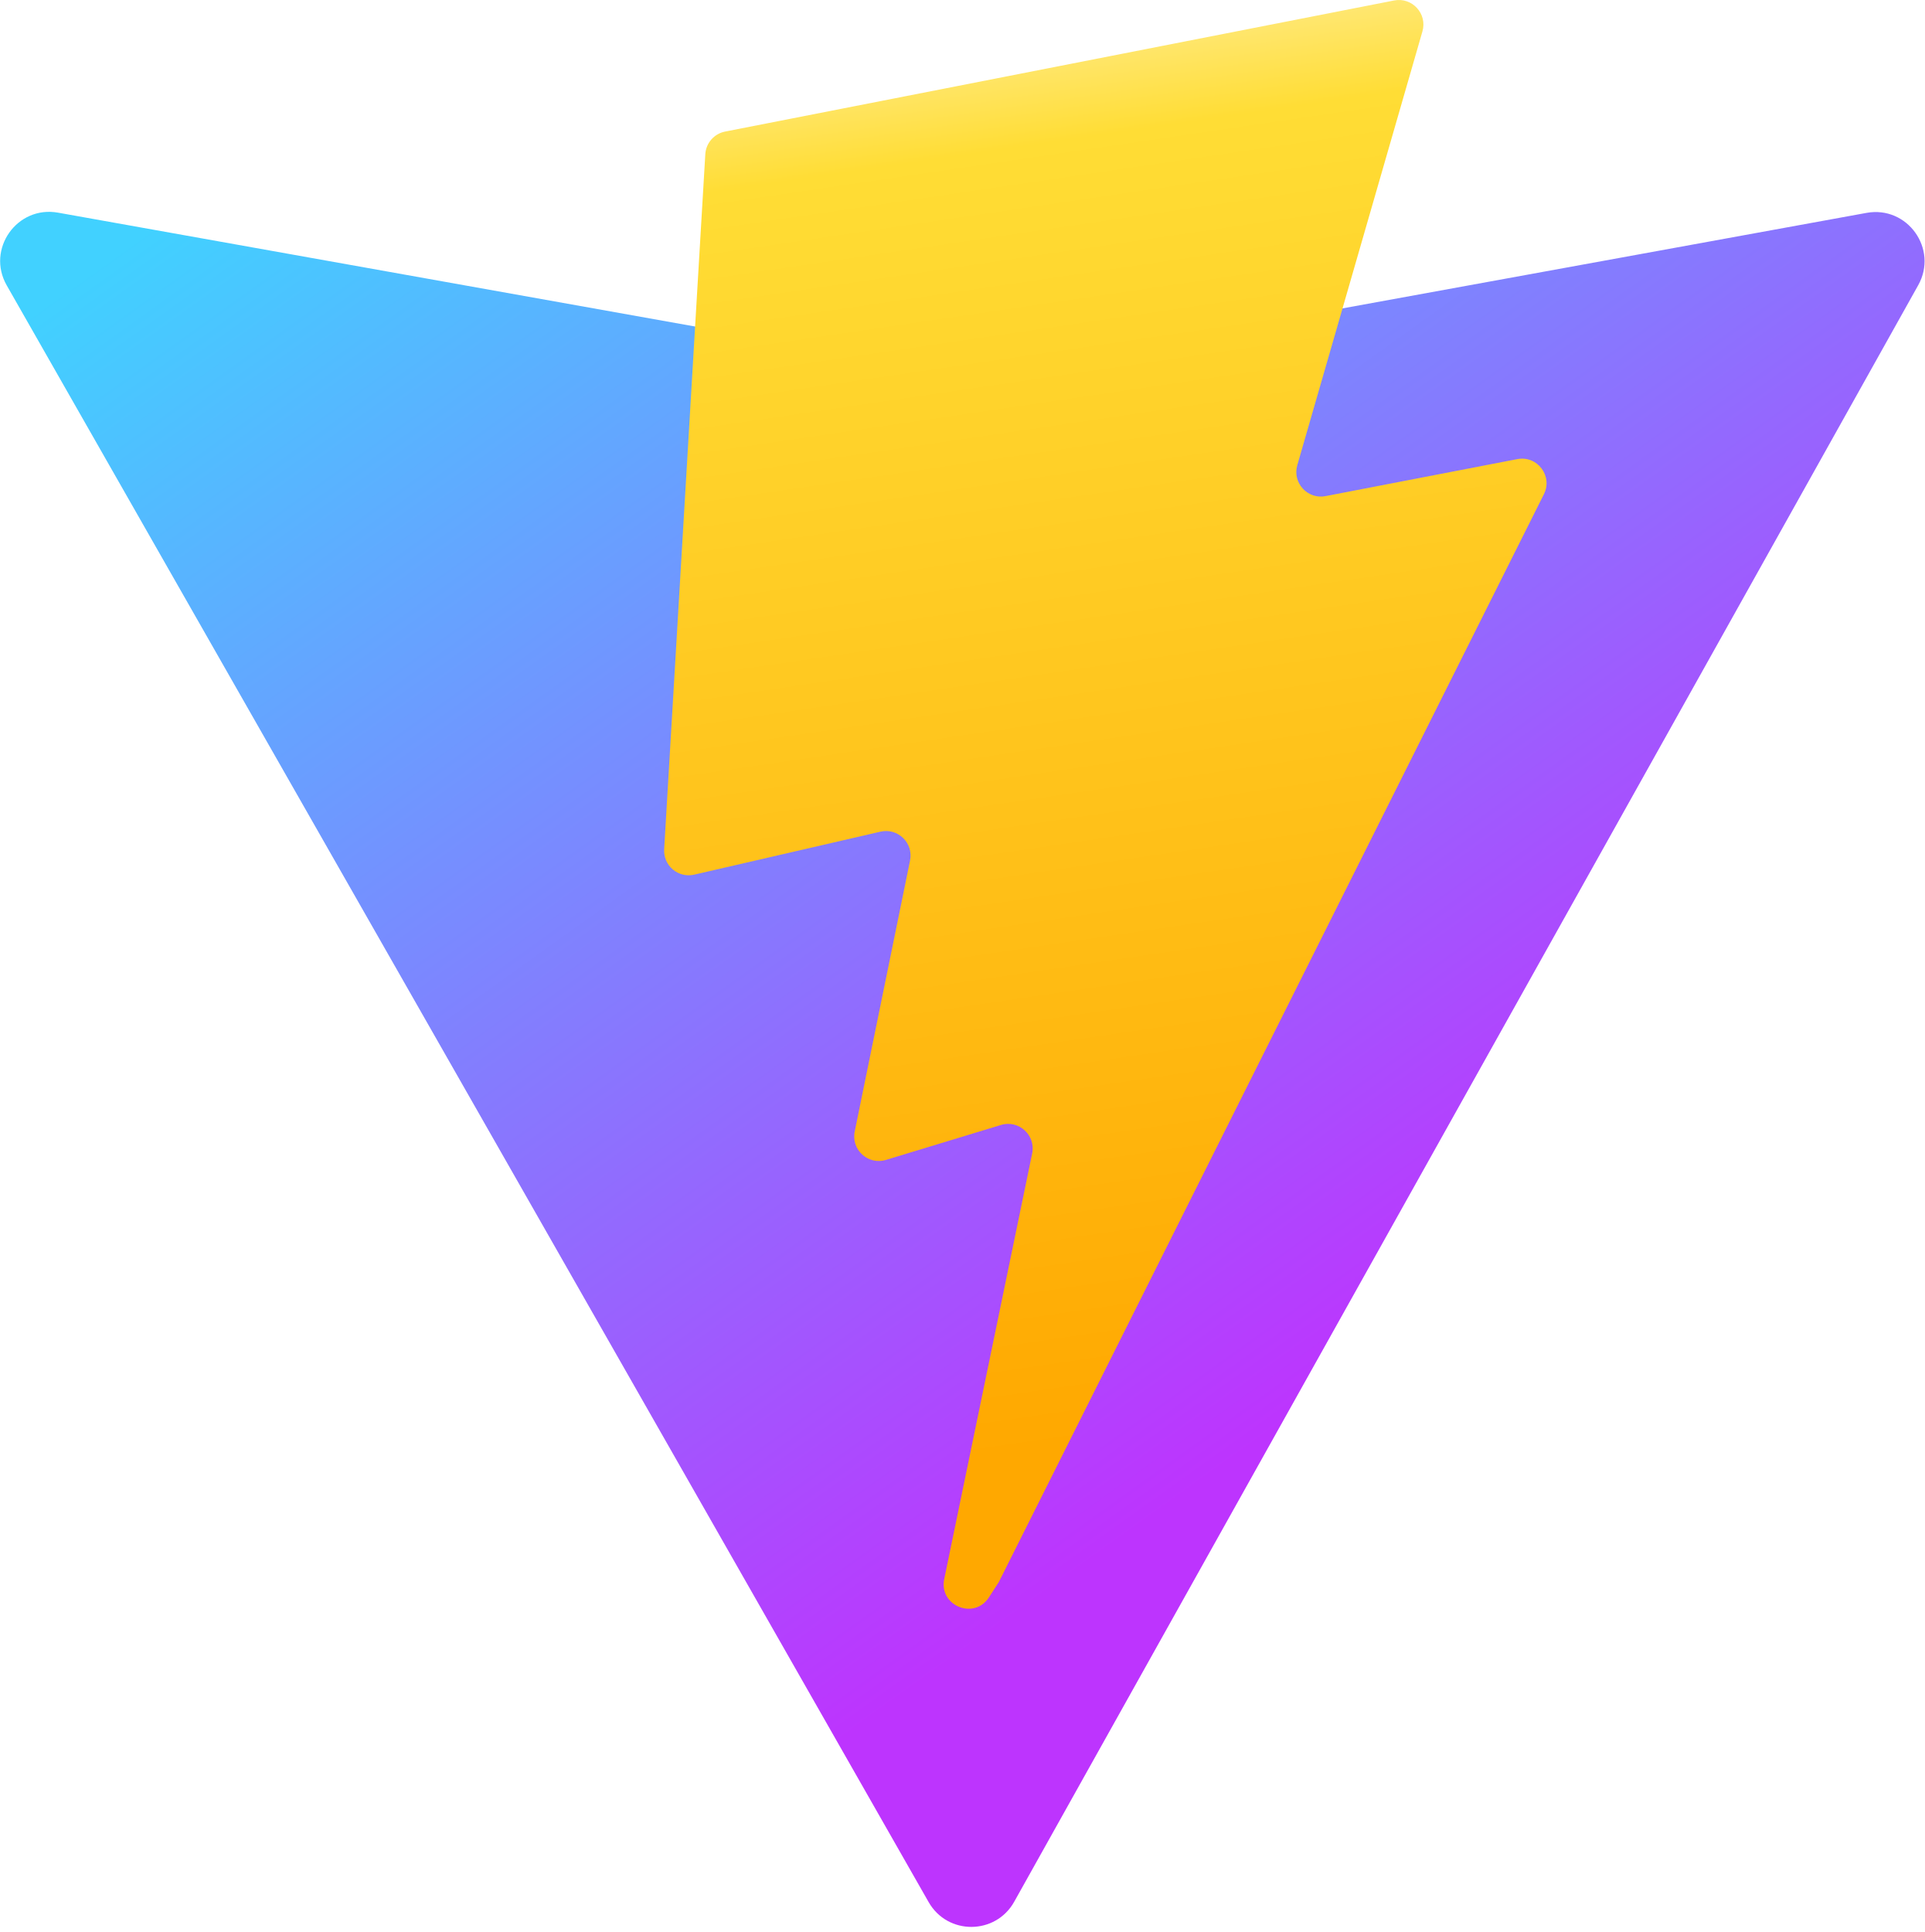
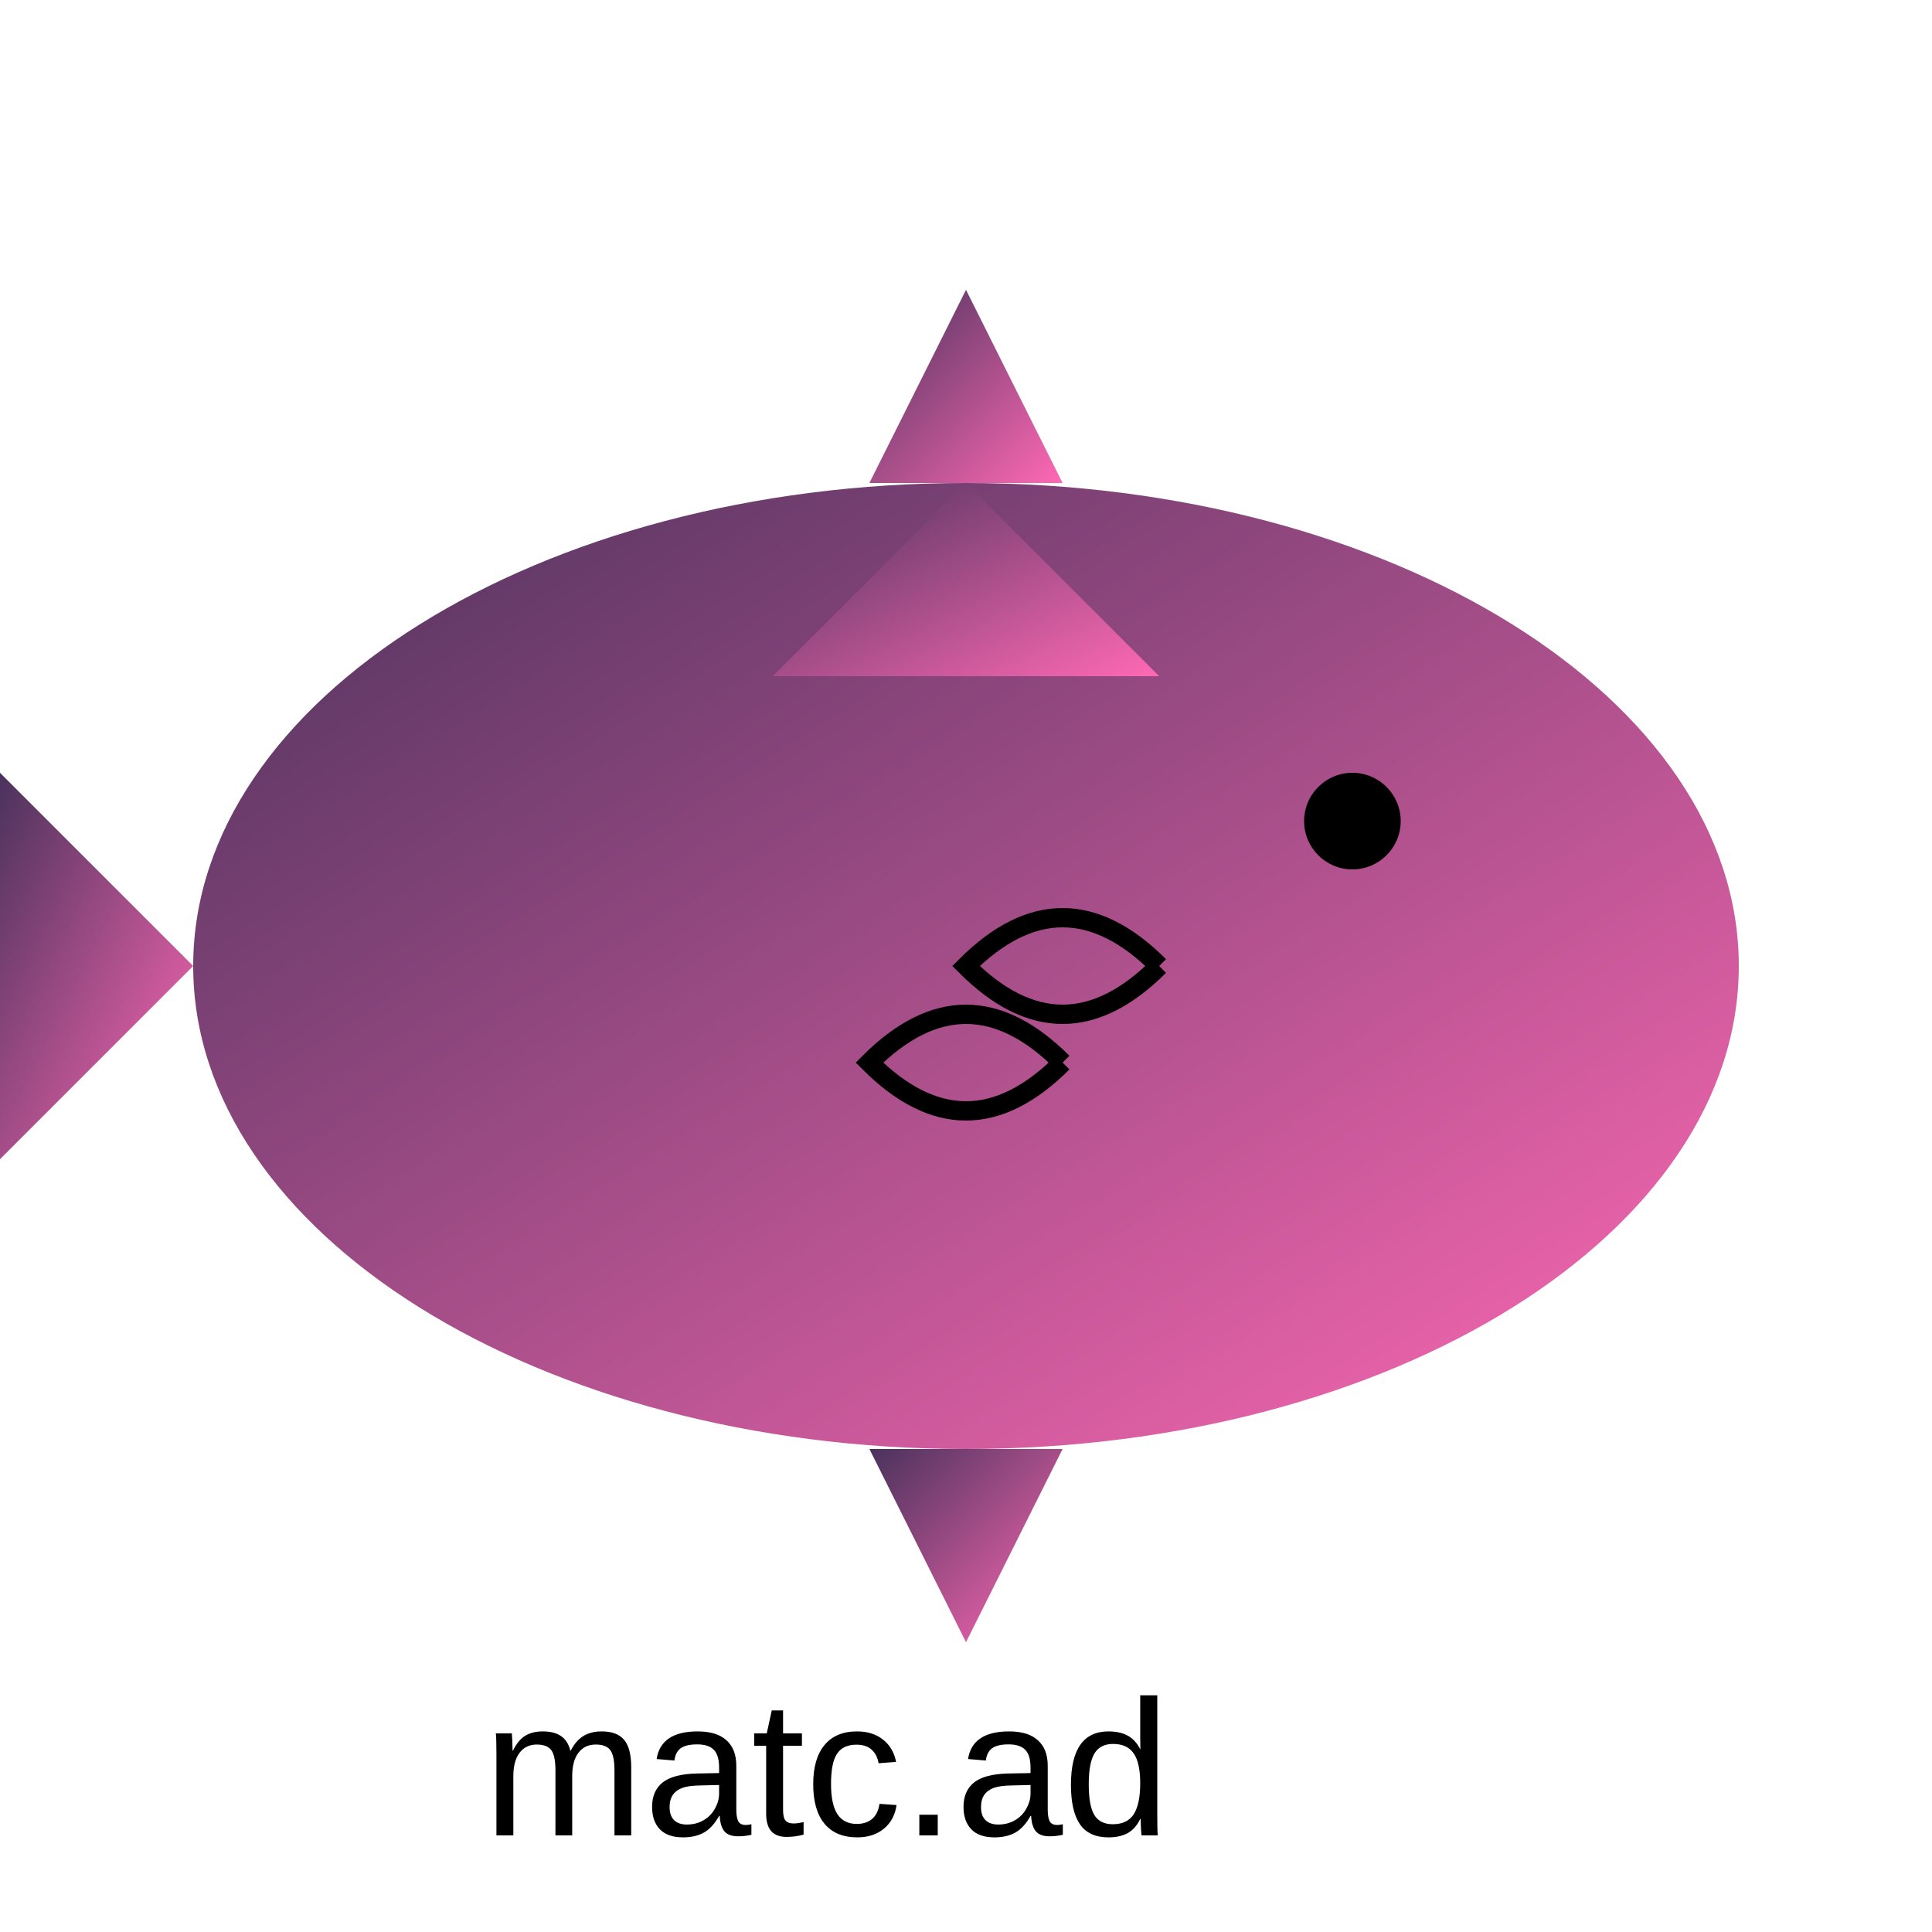
- <svg xmlns="http://www.w3.org/2000/svg" aria-hidden="true" role="img" class="iconify iconify--logos" width="31.88" height="32" preserveAspectRatio="xMidYMid meet" viewBox="0 0 256 257">
+ <svg xmlns="http://www.w3.org/2000/svg" viewBox="0 0 200 200" width="64" height="64" preserveAspectRatio="xMidYMid meet">
  <defs>
-     <linearGradient id="IconifyId1813088fe1fbc01fb466" x1="-.828%" x2="57.636%" y1="7.652%" y2="78.411%">
-       <stop offset="0%" stop-color="#41D1FF" />
-       <stop offset="100%" stop-color="#BD34FE" />
+     <linearGradient id="fishGradient1" x1="0%" y1="0%" x2="100%" y2="100%">
+       <stop offset="0%" style="stop-color:#4a325c;stop-opacity:1" />
+       <stop offset="100%" style="stop-color:#ff69b4;stop-opacity:1" />
    </linearGradient>
-     <linearGradient id="IconifyId1813088fe1fbc01fb467" x1="43.376%" x2="50.316%" y1="2.242%" y2="89.03%">
-       <stop offset="0%" stop-color="#FFEA83" />
-       <stop offset="8.333%" stop-color="#FFDD35" />
-       <stop offset="100%" stop-color="#FFA800" />
+     <linearGradient id="fishGradient2" x1="0%" y1="0%" x2="100%" y2="100%">
+       <stop offset="0%" style="stop-color:#4a325c;stop-opacity:1" />
+       <stop offset="100%" style="stop-color:#ff69b4;stop-opacity:1" />
+     </linearGradient>
+     <linearGradient id="fishGradient3" x1="0%" y1="0%" x2="100%" y2="100%">
+       <stop offset="0%" style="stop-color:#4a325c;stop-opacity:1" />
+       <stop offset="100%" style="stop-color:#ff69b4;stop-opacity:1" />
    </linearGradient>
  </defs>
-   <path fill="url(#IconifyId1813088fe1fbc01fb466)" d="M255.153 37.938L134.897 252.976c-2.483 4.44-8.862 4.466-11.382.048L.875 37.958c-2.746-4.814 1.371-10.646 6.827-9.67l120.385 21.517a6.537 6.537 0 0 0 2.322-.004l117.867-21.483c5.438-.991 9.574 4.796 6.877 9.62Z" />
-   <path fill="url(#IconifyId1813088fe1fbc01fb467)" d="M185.432.063L96.44 17.501a3.268 3.268 0 0 0-2.634 3.014l-5.474 92.456a3.268 3.268 0 0 0 3.997 3.378l24.777-5.718c2.318-.535 4.413 1.507 3.936 3.838l-7.361 36.047c-.495 2.426 1.782 4.5 4.151 3.78l15.304-4.649c2.372-.72 4.652 1.36 4.15 3.788l-11.698 56.621c-.732 3.542 3.979 5.473 5.943 2.437l1.313-2.028l72.516-144.72c1.215-2.423-.88-5.186-3.54-4.672l-25.505 4.922c-2.396.462-4.435-1.77-3.759-4.114l16.646-57.705c.677-2.35-1.37-4.583-3.769-4.113Z" />
+   <ellipse cx="100" cy="100" rx="80" ry="50" fill="url(#fishGradient1)" />
+   <polygon points="20,100 0,80 0,120" fill="url(#fishGradient2)" />
+   <circle cx="140" cy="85" r="5" fill="#000" />
+   <polygon points="100,50 80,70 120,70" fill="url(#fishGradient2)" />
+   <polygon points="100,30 90,50 110,50" fill="url(#fishGradient3)" />
+   <polygon points="100,170 90,150 110,150" fill="url(#fishGradient3)" />
+   <path d="M120,100 Q110,90 100,100 Q110,110 120,100" fill="none" stroke="#000" stroke-width="2" />
+   <path d="M110,110 Q100,100 90,110 Q100,120 110,110" fill="none" stroke="#000" stroke-width="2" />
+   <text x="50" y="190" font-family="Arial" font-size="20" fill="#000">matc.ad</text>
</svg>
